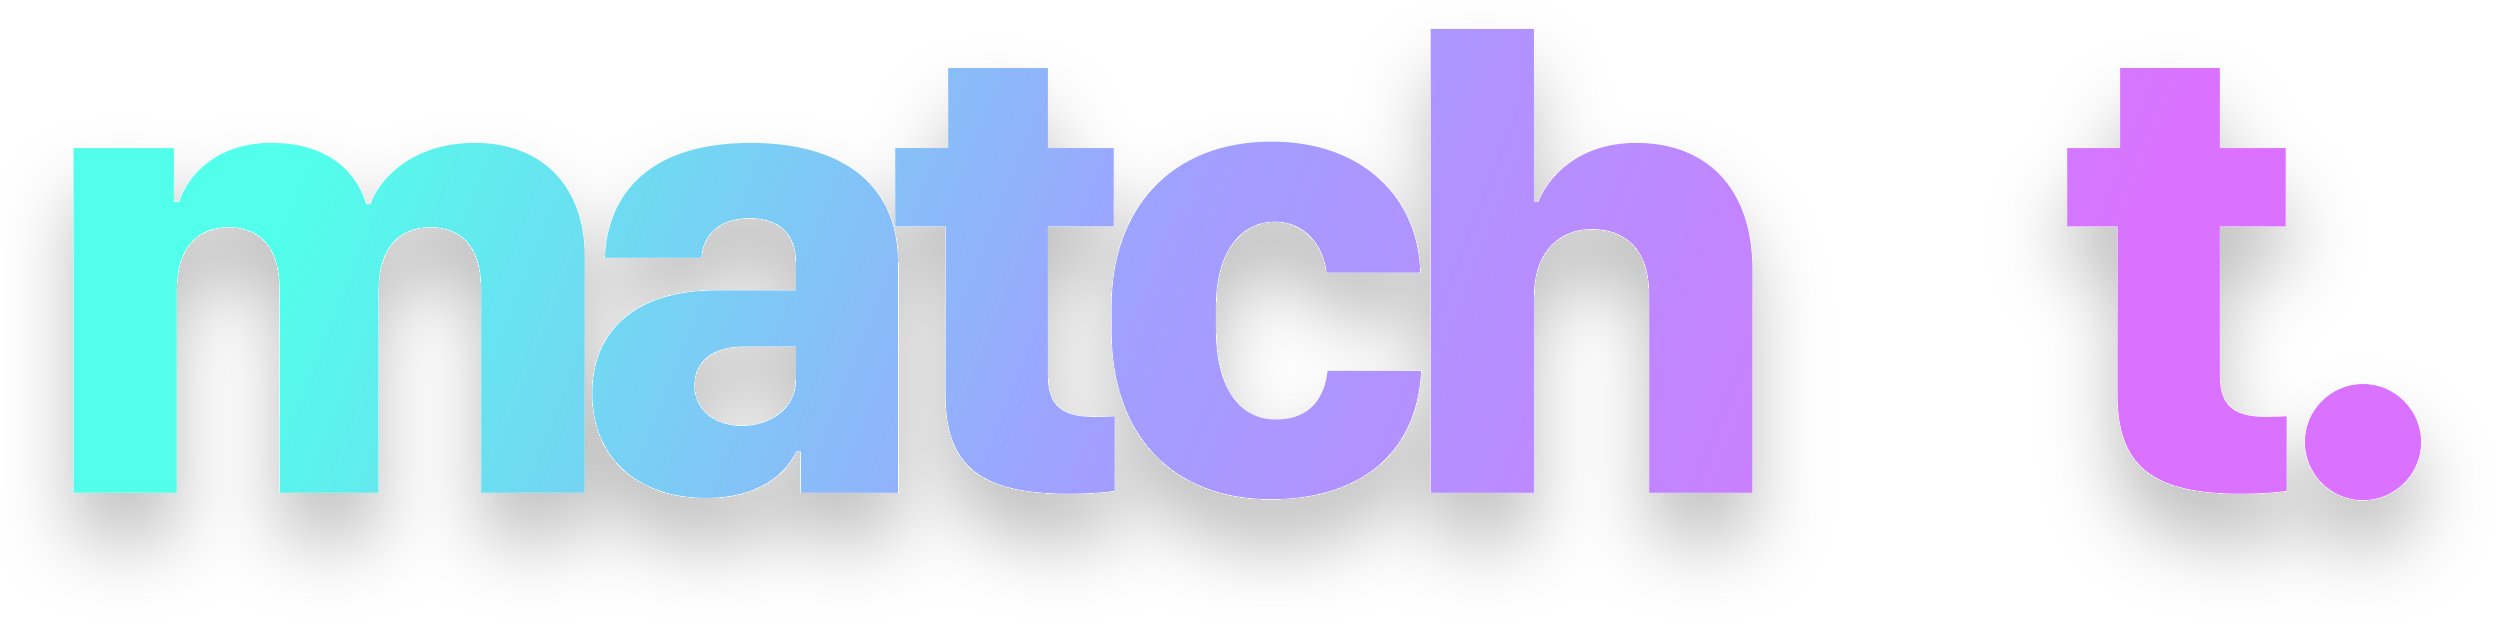
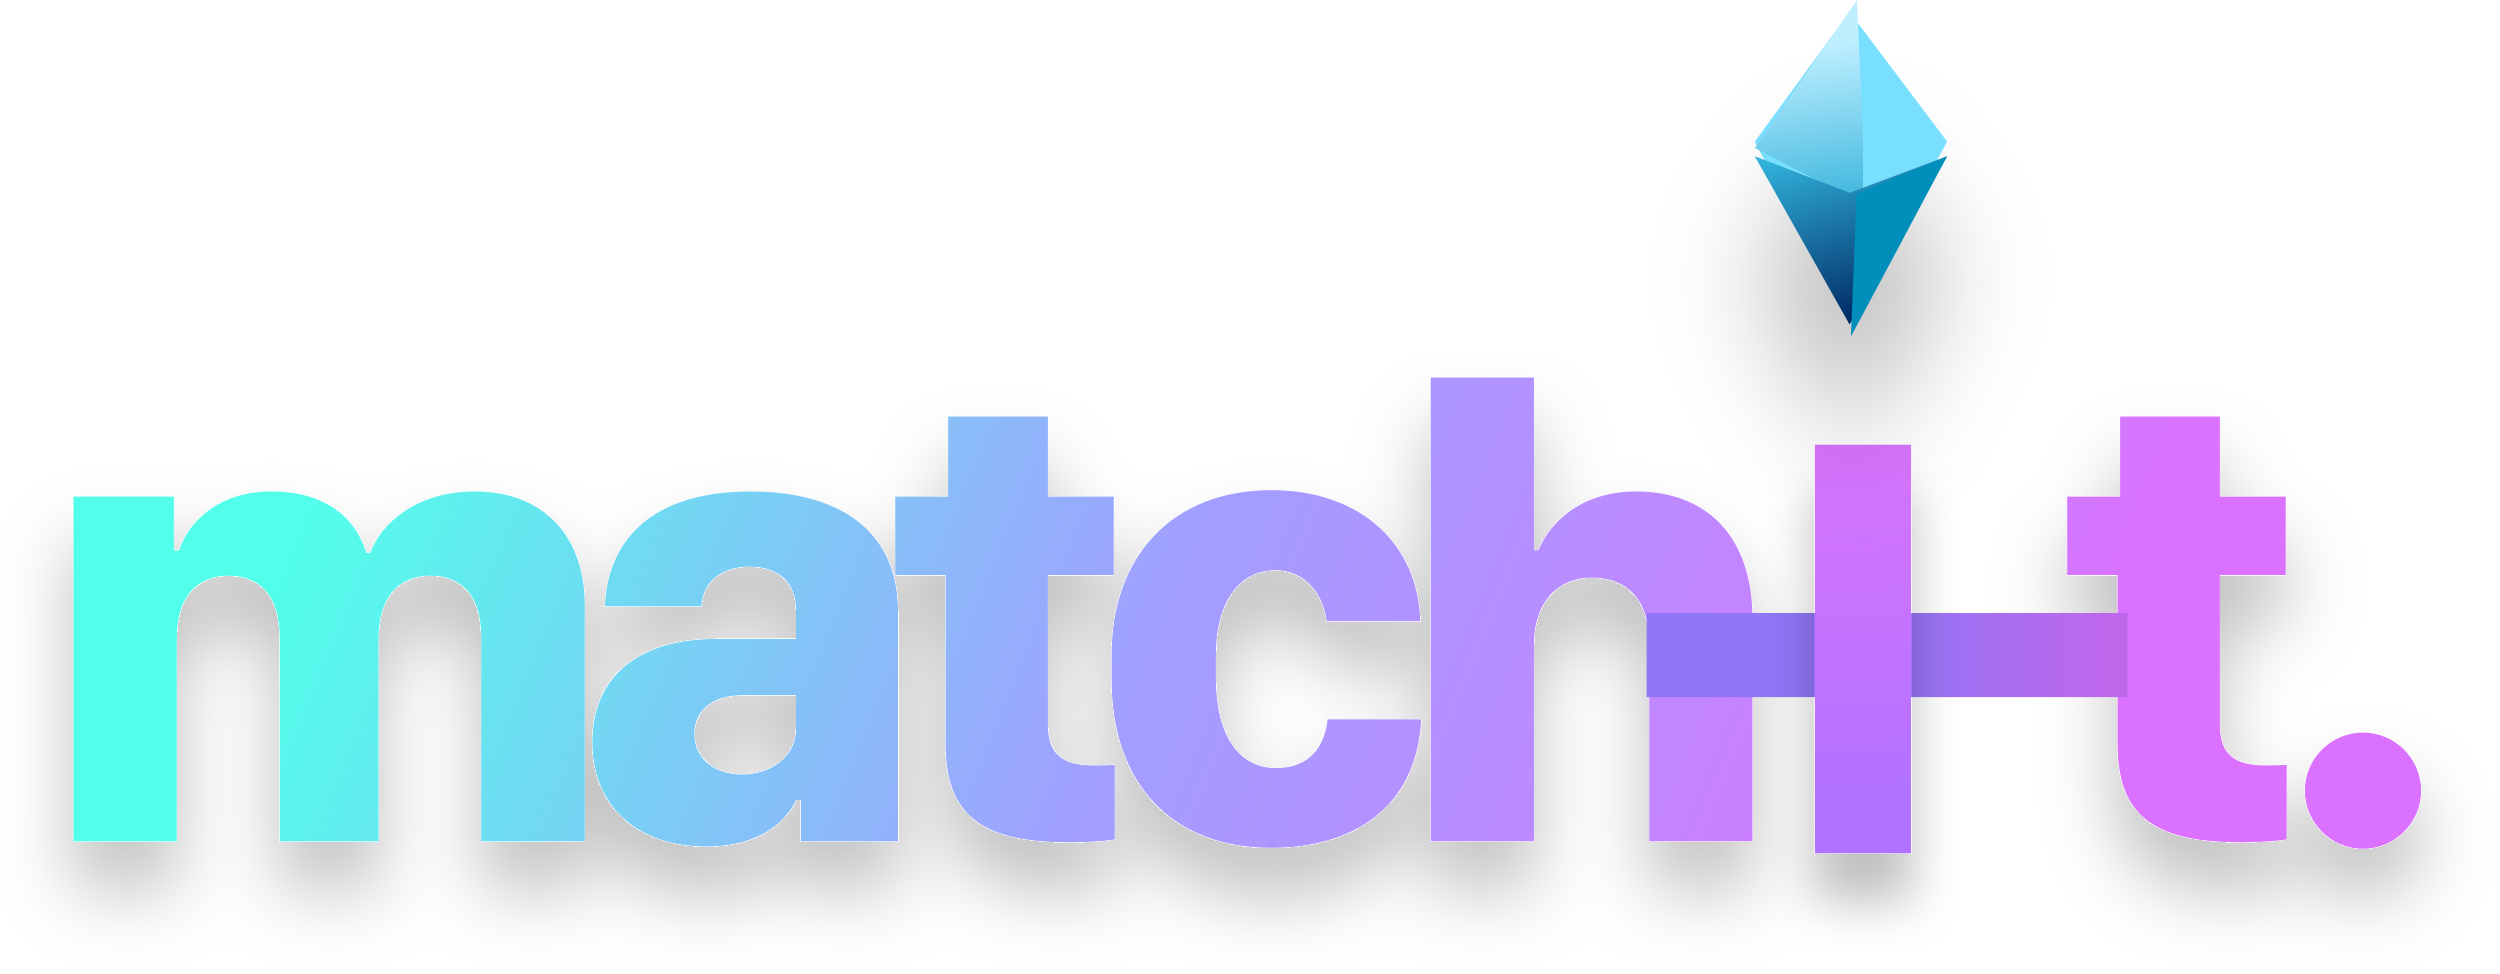
- <svg xmlns="http://www.w3.org/2000/svg" width="208" height="52" viewBox="0 0 208 52" fill="none">
-   <g filter="url(#filter0_d_132_129)">
-     <path d="M6.115 41H14.709V24.081C14.709 20.348 16.669 18.898 19.006 18.898C21.262 18.898 23.276 20.16 23.276 24.108V41H31.494V24.135C31.494 20.644 33.185 18.898 35.817 18.898C38.181 18.898 40.034 20.321 40.034 23.947V41H48.654V21.342C48.654 15.729 45.324 11.889 39.497 11.889C34.609 11.889 31.655 14.601 30.822 16.991H30.473C29.56 13.983 26.955 11.889 22.578 11.889C17.985 11.889 15.595 14.628 14.897 16.803H14.467V12.318H6.115V41ZM66.255 37.562H66.631V41H74.715V21.879C74.715 14.789 69.344 11.889 62.469 11.889C53.365 11.889 50.491 16.776 50.33 21.449H58.36C58.467 19.489 59.917 18.146 62.361 18.146C64.778 18.146 66.228 19.435 66.228 21.771V24.162H59.595C52.908 24.162 49.283 27.492 49.283 32.728C49.283 38.18 53.15 41.43 58.763 41.43C62.979 41.43 65.289 39.55 66.255 37.562ZM61.717 35.441C59.703 35.441 57.769 34.313 57.769 32.057C57.769 30.123 59.219 28.834 61.878 28.834H66.228V31.654C66.228 33.937 64.161 35.441 61.717 35.441ZM78.888 12.318H74.484V18.844H78.673V32.836C78.673 38.825 81.627 41.081 88.986 41.081C90.705 41.081 92.101 40.946 92.746 40.839V34.635C92.45 34.662 91.725 34.689 91.054 34.689C88.449 34.689 87.186 33.83 87.186 31.305V18.844H92.665V12.318H87.186V5.658H78.888V12.318ZM92.488 27.545C92.488 36.327 97.644 41.537 105.754 41.537C112.656 41.537 117.866 38.153 118.242 30.849H110.454C110.239 32.97 109.084 34.904 106.157 34.904C103.069 34.904 101.162 32.165 101.162 27.465V25.477C101.162 21.154 103.069 18.441 106.13 18.441C108.494 18.441 110.132 20.375 110.374 22.685H118.162C118.027 16.481 113.408 11.781 105.781 11.781C97.456 11.781 92.488 17.367 92.488 25.451V27.545ZM119.032 41H127.625V24.618C127.625 21.154 129.559 19.059 132.459 19.059C134.876 19.059 137.213 20.375 137.213 24.511V41H145.807V22.497C145.807 15.487 141.859 11.889 136.139 11.889C131.305 11.889 128.807 14.735 128.001 16.776H127.625V2.409H119.032V41ZM176.395 12.318H171.991V18.844H176.18V32.836C176.18 38.825 179.134 41.081 186.493 41.081C188.211 41.081 189.608 40.946 190.252 40.839V34.635C189.957 34.662 189.232 34.689 188.561 34.689C185.956 34.689 184.693 33.83 184.693 31.305V18.844H190.172V12.318H184.693V5.658H176.395V12.318ZM191.767 36.784C191.767 39.442 193.942 41.618 196.601 41.618C199.26 41.618 201.435 39.442 201.435 36.784C201.435 34.125 199.26 31.95 196.601 31.95C193.942 31.95 191.767 34.125 191.767 36.784Z" fill="url(#paint0_linear_132_129)" />
+ <svg xmlns="http://www.w3.org/2000/svg" width="208" height="81" viewBox="0 0 208 81" fill="none">
+   <g filter="url(#filter0_d_364_71)">
+     <path d="M6.115 70H14.709V53.081C14.709 49.348 16.669 47.898 19.006 47.898C21.262 47.898 23.276 49.16 23.276 53.108V70H31.494V53.135C31.494 49.644 33.185 47.898 35.817 47.898C38.181 47.898 40.034 49.321 40.034 52.947V70H48.654V50.342C48.654 44.729 45.324 40.889 39.497 40.889C34.609 40.889 31.655 43.601 30.822 45.991H30.473C29.56 42.983 26.955 40.889 22.578 40.889C17.985 40.889 15.595 43.628 14.897 45.803H14.467V41.318H6.115V70ZM66.255 66.562H66.631V70H74.715V50.879C74.715 43.789 69.344 40.889 62.469 40.889C53.365 40.889 50.491 45.776 50.33 50.449H58.36C58.467 48.489 59.917 47.146 62.361 47.146C64.778 47.146 66.228 48.435 66.228 50.772V53.162H59.595C52.908 53.162 49.283 56.492 49.283 61.728C49.283 67.18 53.15 70.43 58.763 70.43C62.979 70.43 65.289 68.55 66.255 66.562ZM61.717 64.441C59.703 64.441 57.769 63.313 57.769 61.057C57.769 59.123 59.219 57.834 61.878 57.834H66.228V60.654C66.228 62.937 64.161 64.441 61.717 64.441ZM78.888 41.318H74.484V47.844H78.673V61.836C78.673 67.825 81.627 70.081 88.986 70.081C90.705 70.081 92.101 69.946 92.746 69.839V63.635C92.45 63.662 91.725 63.689 91.054 63.689C88.449 63.689 87.186 62.83 87.186 60.305V47.844H92.665V41.318H87.186V34.658H78.888V41.318ZM92.488 56.545C92.488 65.327 97.644 70.537 105.754 70.537C112.656 70.537 117.866 67.153 118.242 59.849H110.454C110.239 61.97 109.084 63.904 106.157 63.904C103.069 63.904 101.162 61.165 101.162 56.465V54.477C101.162 50.154 103.069 47.441 106.13 47.441C108.494 47.441 110.132 49.375 110.374 51.685H118.162C118.027 45.481 113.408 40.781 105.781 40.781C97.456 40.781 92.488 46.367 92.488 54.451V56.545ZM119.032 70H127.625V53.618C127.625 50.154 129.559 48.059 132.459 48.059C134.876 48.059 137.213 49.375 137.213 53.511V70H145.807V51.497C145.807 44.487 141.859 40.889 136.139 40.889C131.305 40.889 128.807 43.735 128.001 45.776H127.625V31.409H119.032V70ZM176.395 41.318H171.991V47.844H176.18V61.836C176.18 67.825 179.134 70.081 186.493 70.081C188.211 70.081 189.608 69.946 190.252 69.839V63.635C189.957 63.662 189.232 63.689 188.561 63.689C185.956 63.689 184.693 62.83 184.693 60.305V47.844H190.172V41.318H184.693V34.658H176.395V41.318ZM191.767 65.784C191.767 68.442 193.942 70.618 196.601 70.618C199.26 70.618 201.435 68.442 201.435 65.784C201.435 63.125 199.26 60.95 196.601 60.95C193.942 60.95 191.767 63.125 191.767 65.784Z" fill="url(#paint0_linear_364_71)" />
  </g>
+   <line x1="137" y1="54.5" x2="177" y2="54.5" stroke="url(#paint1_linear_364_71)" stroke-width="7" />
+   <g filter="url(#filter1_d_364_71)">
+     <path d="M155 71V37" stroke="url(#paint2_linear_364_71)" stroke-width="8" />
+   </g>
+   <g filter="url(#filter2_d_364_71)">
+     <path d="M153.884 1L162 11.777L153.884 27L146 11.777L153.884 1Z" fill="#79DFFF" />
+   </g>
+   <path d="M154.5 0L155 11.318V17L146 12.31L154.5 0Z" fill="url(#paint3_linear_364_71)" />
+   <path d="M153.884 16.04L162 13L153.884 27L146 13L153.884 16.04Z" fill="url(#paint4_linear_364_71)" />
+   <path d="M154.471 16.145L162 13L154 28L154.471 16.145Z" fill="#008EBB" />
  <defs>
-     <filter id="filter0_d_132_129" x="0.115" y="0.409" width="207.32" height="51.209" filterUnits="userSpaceOnUse" color-interpolation-filters="sRGB">
+     <filter id="filter0_d_364_71" x="0.115" y="29.409" width="207.32" height="51.209" filterUnits="userSpaceOnUse" color-interpolation-filters="sRGB">
      <feFlood flood-opacity="0" result="BackgroundImageFix" />
      <feColorMatrix in="SourceAlpha" type="matrix" values="0 0 0 0 0 0 0 0 0 0 0 0 0 0 0 0 0 0 127 0" result="hardAlpha" />
      <feOffset dy="4" />
      <feGaussianBlur stdDeviation="3" />
      <feComposite in2="hardAlpha" operator="out" />
      <feColorMatrix type="matrix" values="0 0 0 0 0 0 0 0 0 0 0 0 0 0 0 0 0 0 0.25 0" />
-       <feBlend mode="normal" in2="BackgroundImageFix" result="effect1_dropShadow_132_129" />
-       <feBlend mode="normal" in="SourceGraphic" in2="effect1_dropShadow_132_129" result="shape" />
+       <feBlend mode="normal" in2="BackgroundImageFix" result="effect1_dropShadow_364_71" />
+       <feBlend mode="normal" in="SourceGraphic" in2="effect1_dropShadow_364_71" result="shape" />
    </filter>
-     <linearGradient id="paint0_linear_132_129" x1="20.434" y1="-12" x2="168.039" y2="46.525" gradientUnits="userSpaceOnUse">
+     <filter id="filter1_d_364_71" x="147" y="37" width="16" height="42" filterUnits="userSpaceOnUse" color-interpolation-filters="sRGB">
+       <feFlood flood-opacity="0" result="BackgroundImageFix" />
+       <feColorMatrix in="SourceAlpha" type="matrix" values="0 0 0 0 0 0 0 0 0 0 0 0 0 0 0 0 0 0 127 0" result="hardAlpha" />
+       <feOffset dy="4" />
+       <feGaussianBlur stdDeviation="2" />
+       <feComposite in2="hardAlpha" operator="out" />
+       <feColorMatrix type="matrix" values="0 0 0 0 0 0 0 0 0 0 0 0 0 0 0 0 0 0 0.25 0" />
+       <feBlend mode="normal" in2="BackgroundImageFix" result="effect1_dropShadow_364_71" />
+       <feBlend mode="normal" in="SourceGraphic" in2="effect1_dropShadow_364_71" result="shape" />
+     </filter>
+     <filter id="filter2_d_364_71" x="137" y="1" width="34" height="46" filterUnits="userSpaceOnUse" color-interpolation-filters="sRGB">
+       <feFlood flood-opacity="0" result="BackgroundImageFix" />
+       <feColorMatrix in="SourceAlpha" type="matrix" values="0 0 0 0 0 0 0 0 0 0 0 0 0 0 0 0 0 0 127 0" result="hardAlpha" />
+       <feOffset dy="11" />
+       <feGaussianBlur stdDeviation="4.5" />
+       <feColorMatrix type="matrix" values="0 0 0 0 0 0 0 0 0 0 0 0 0 0 0 0 0 0 0.25 0" />
+       <feBlend mode="normal" in2="BackgroundImageFix" result="effect1_dropShadow_364_71" />
+       <feBlend mode="normal" in="SourceGraphic" in2="effect1_dropShadow_364_71" result="shape" />
+     </filter>
+     <linearGradient id="paint0_linear_364_71" x1="20.434" y1="17" x2="166.777" y2="76.838" gradientUnits="userSpaceOnUse">
      <stop offset="0.089" stop-color="#51FFEA" />
      <stop offset="0.525" stop-color="#A19FFF" />
      <stop offset="1" stop-color="#DA72FF" />
    </linearGradient>
+     <linearGradient id="paint1_linear_364_71" x1="157" y1="58" x2="175.667" y2="58" gradientUnits="userSpaceOnUse">
+       <stop stop-color="#9176F7" />
+       <stop offset="1" stop-color="#BF67EB" />
+     </linearGradient>
+     <linearGradient id="paint2_linear_364_71" x1="156.5" y1="67.448" x2="154.955" y2="37.002" gradientUnits="userSpaceOnUse">
+       <stop stop-color="#B072FF" />
+       <stop offset="1" stop-color="#D874FE" />
+     </linearGradient>
+     <linearGradient id="paint3_linear_364_71" x1="151.909" y1="3.743" x2="154.121" y2="18.171" gradientUnits="userSpaceOnUse">
+       <stop stop-color="#BEEFFF" />
+       <stop offset="1" stop-color="#30B1DA" />
+     </linearGradient>
+     <linearGradient id="paint4_linear_364_71" x1="150.235" y1="12.553" x2="154.418" y2="26.878" gradientUnits="userSpaceOnUse">
+       <stop stop-color="#30B1DA" />
+       <stop offset="1" stop-color="#002863" />
+     </linearGradient>
  </defs>
</svg>
